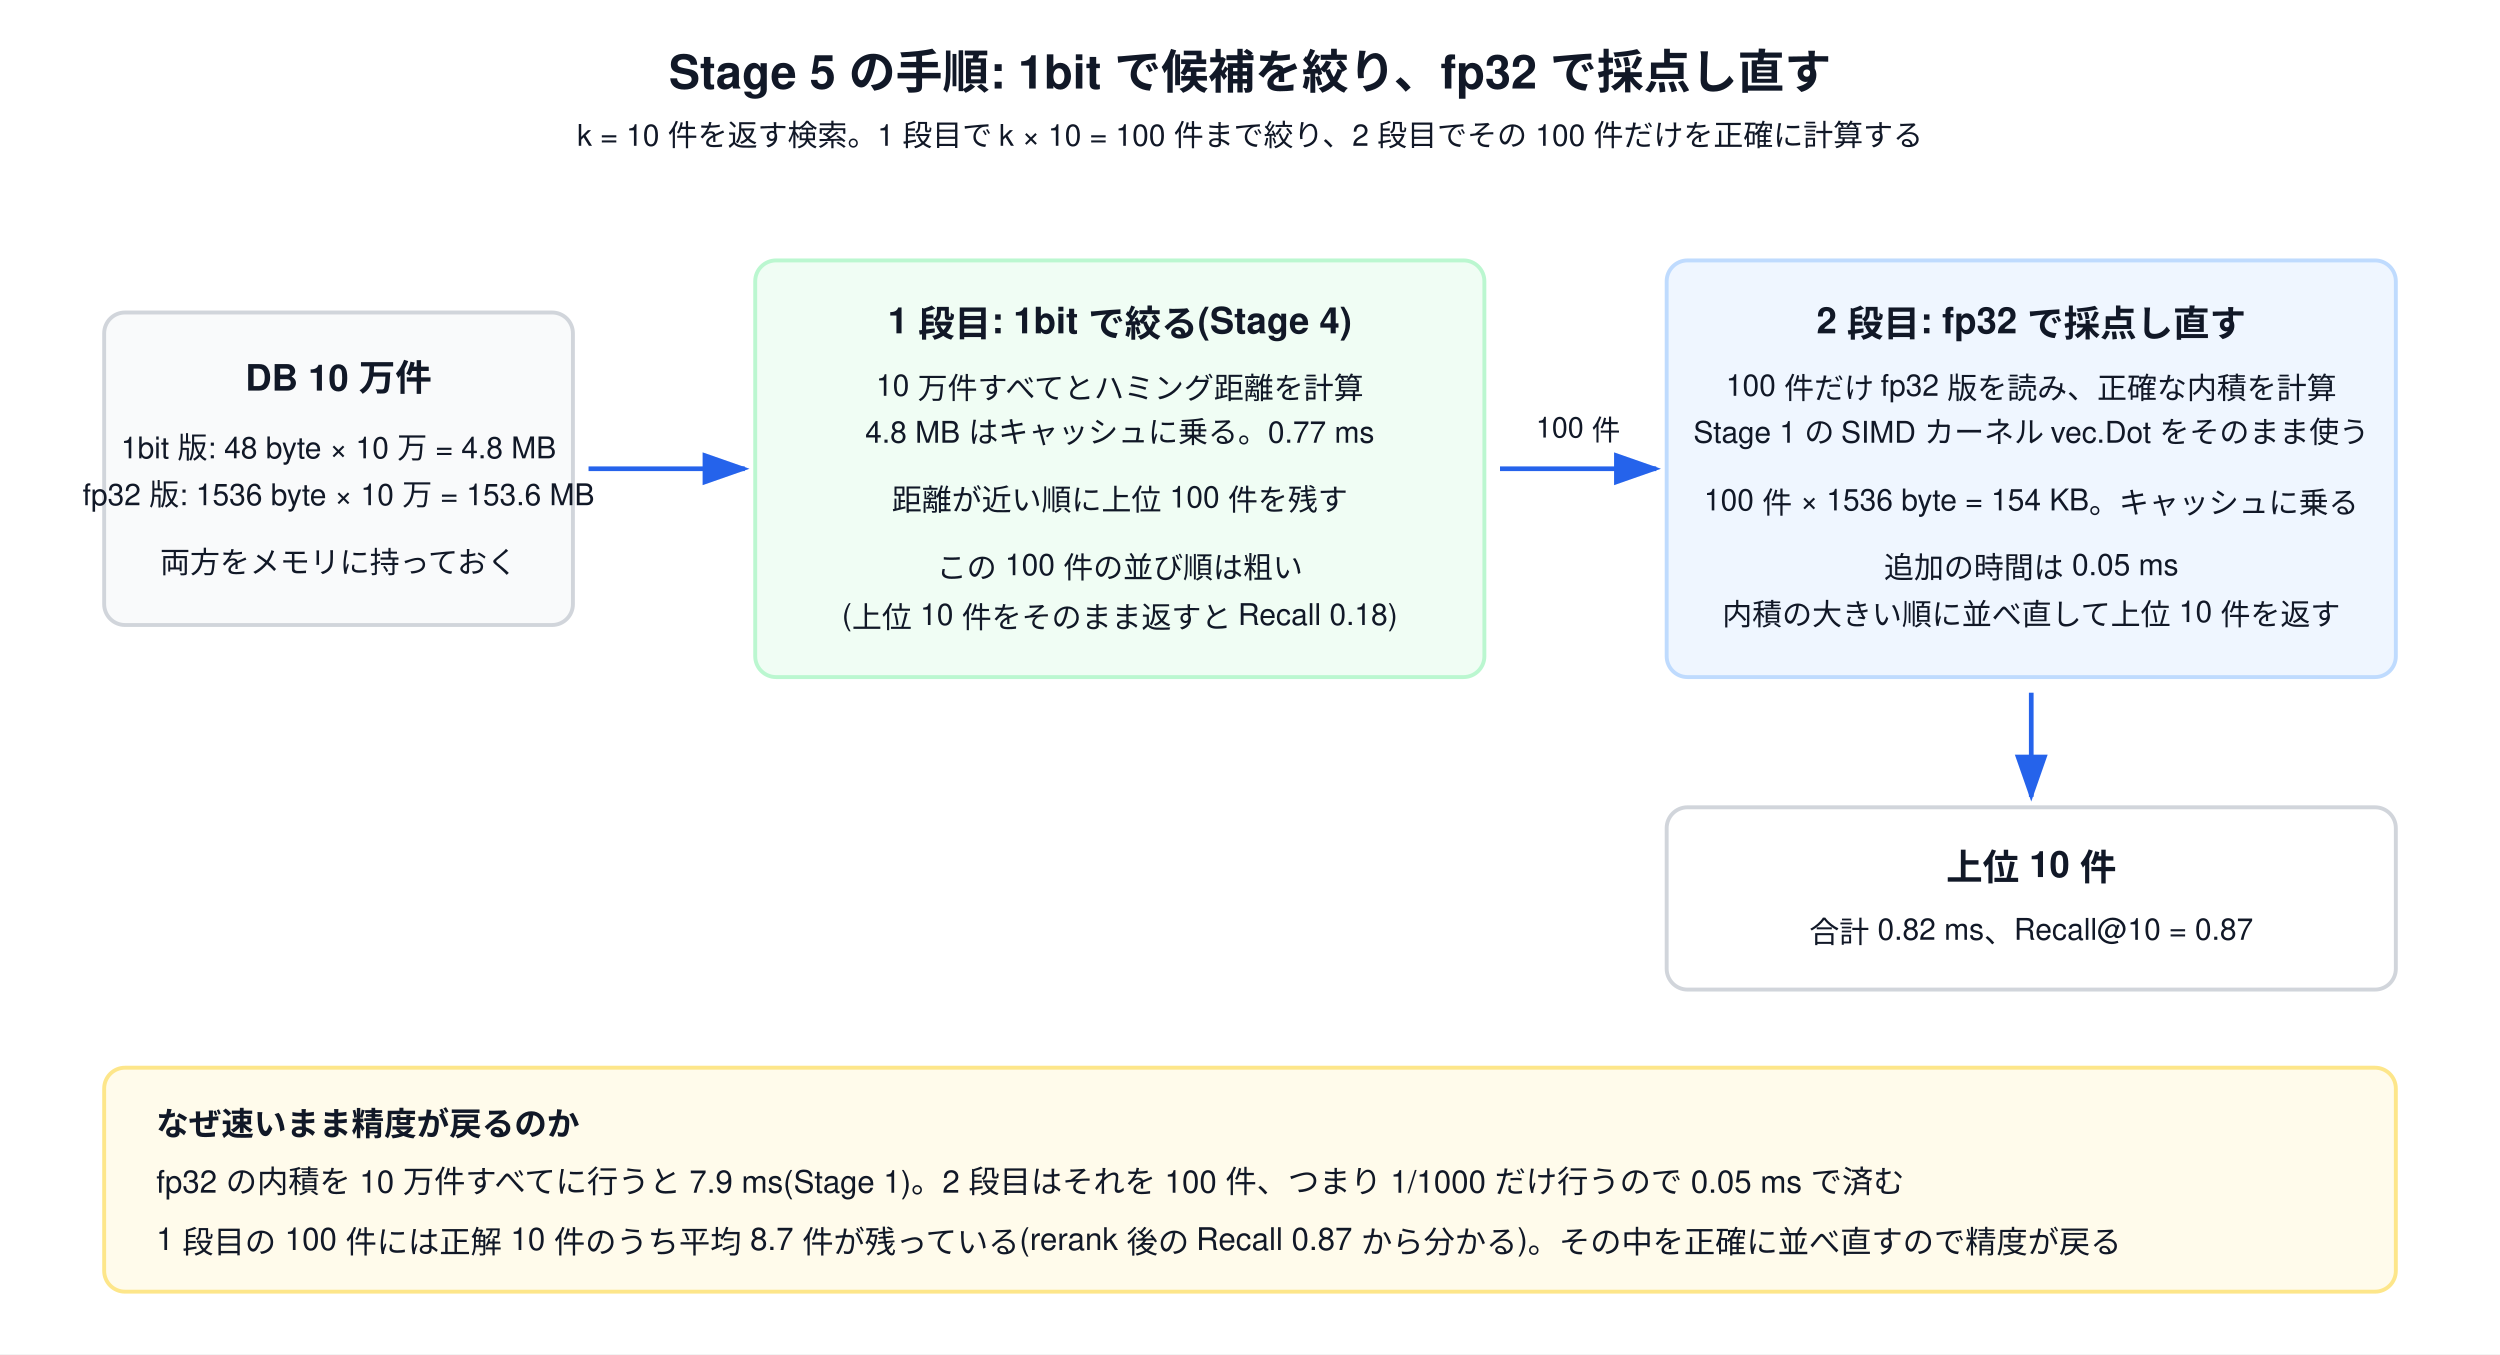
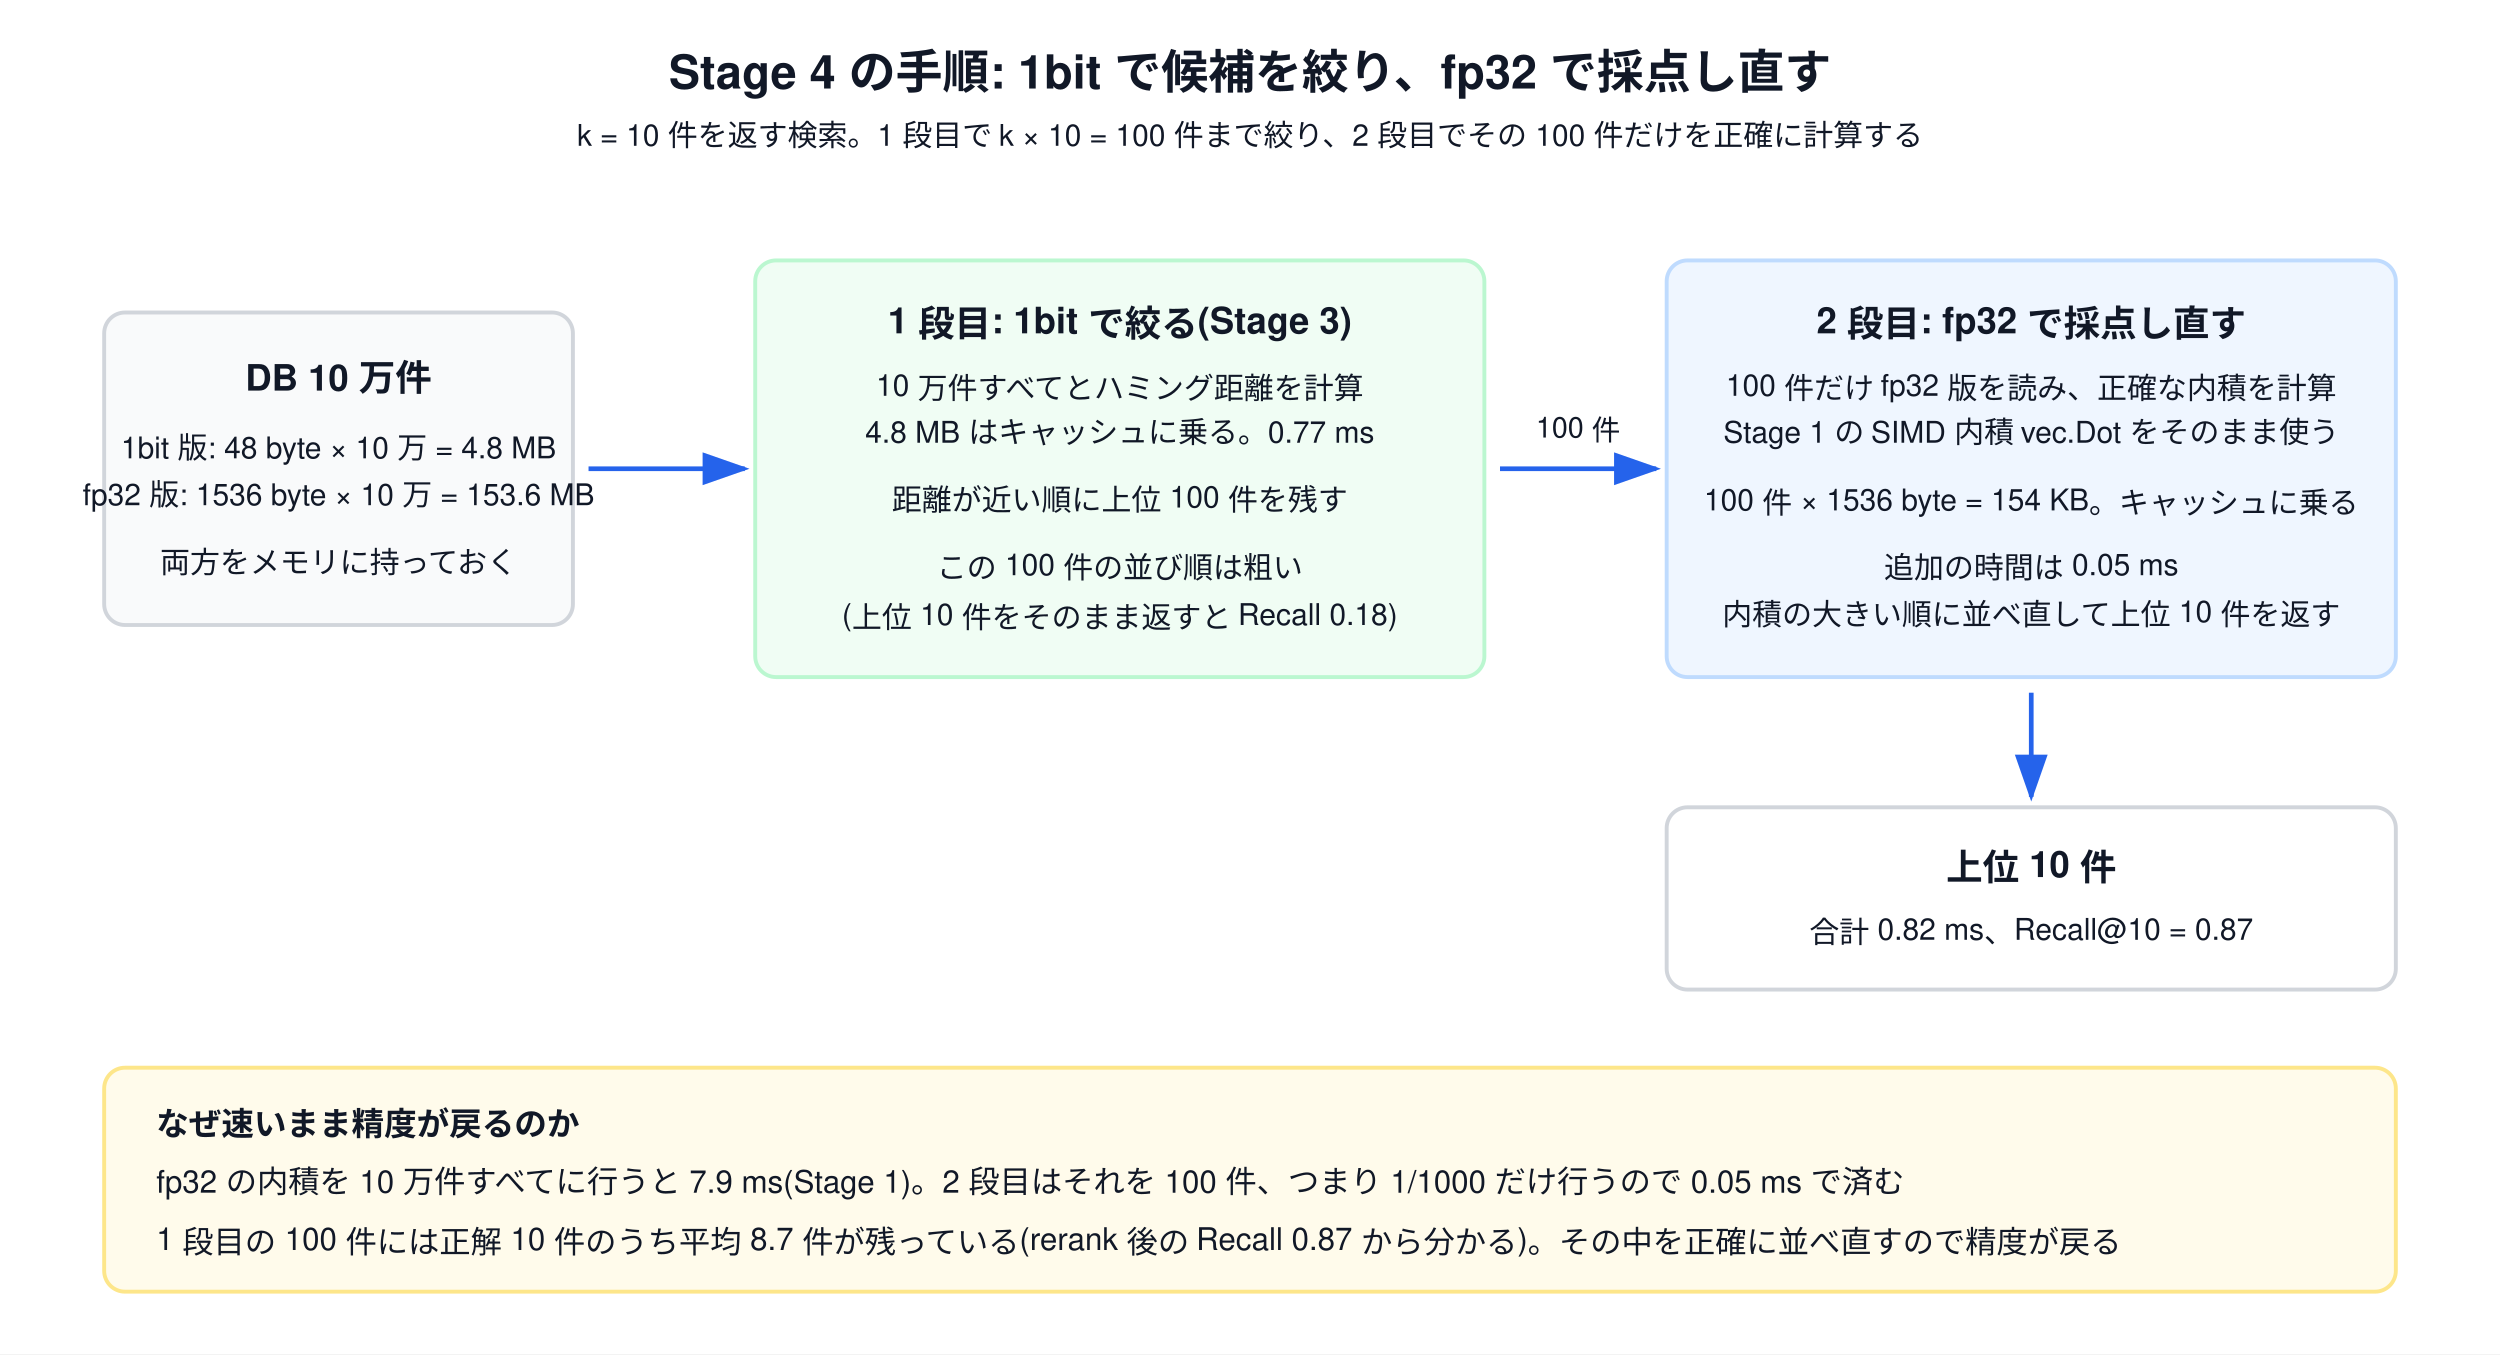
<svg xmlns="http://www.w3.org/2000/svg" viewBox="0 0 960 520">
  <defs>
    <marker id="ab" markerWidth="10" markerHeight="7" refX="9" refY="3.5" orient="auto">
      <polygon points="0 0, 10 3.5, 0 7" fill="#2563eb" />
    </marker>
  </defs>
  <style>text{font-family:'Helvetica Neue',Helvetica,Arial,'Hiragino Sans','Hiragino Kaku Gothic ProN',sans-serif;fill:#111827}</style>
  <rect width="960" height="520" fill="#ffffff" />
-   <text x="480" y="34" font-size="18" font-weight="600" text-anchor="middle">Stage 5 の手順: 1bit で候補を絞り、fp32 で採点し直す</text>
+   <text x="480" y="34" font-size="18" font-weight="600" text-anchor="middle">Stage 4 の手順: 1bit で候補を絞り、fp32 で採点し直す</text>
  <text x="480" y="56" font-size="11.5" fill="#6b7280" text-anchor="middle">k = 10 件を返す検索。1 段目で k × 10 = 100 件まで絞り、2 段目でその 100 件だけを正確に計算する</text>
  <rect x="40" y="120" width="180" height="120" rx="8" fill="#f9fafb" stroke="#d1d5db" stroke-width="1.5" />
  <text x="130" y="150" font-size="14" font-weight="600" text-anchor="middle">DB 10 万件</text>
  <text x="130" y="176" font-size="11.5" fill="#6b7280" text-anchor="middle">1bit 版: 48 byte × 10 万 = 4.8 MB</text>
  <text x="130" y="194" font-size="11.5" fill="#6b7280" text-anchor="middle">fp32 版: 1536 byte × 10 万 = 153.6 MB</text>
  <text x="130" y="220" font-size="11.5" fill="#6b7280" text-anchor="middle">両方をメモリに持っておく</text>
  <line x1="226" y1="180" x2="286" y2="180" stroke="#2563eb" stroke-width="1.8" marker-end="url(#ab)" />
  <rect x="290" y="100" width="280" height="160" rx="8" fill="#f0fdf4" stroke="#bbf7d0" stroke-width="1.5" />
-   <text x="430" y="128" font-size="14" font-weight="600" text-anchor="middle">1 段目: 1bit で絞る(Stage 4)</text>
+   <text x="430" y="128" font-size="14" font-weight="600" text-anchor="middle">1 段目: 1bit で絞る(Stage 3)</text>
  <text x="430" y="152" font-size="11.5" fill="#374151" text-anchor="middle">10 万件すべてとハミング距離を計算</text>
  <text x="430" y="170" font-size="11.5" fill="#374151" text-anchor="middle">4.8 MB はキャッシュに乗る。0.77 ms</text>
  <text x="430" y="196" font-size="11.5" fill="#374151" text-anchor="middle">距離が近い順に上位 100 件を残す</text>
  <text x="430" y="222" font-size="11.5" fill="#dc2626" text-anchor="middle">この 100 件の並び順は粗い</text>
  <text x="430" y="240" font-size="11.5" fill="#dc2626" text-anchor="middle">(上位 10 件をそのまま返すと Recall 0.18)</text>
  <line x1="576" y1="180" x2="636" y2="180" stroke="#2563eb" stroke-width="1.8" marker-end="url(#ab)" />
  <text x="606" y="168" font-size="11" fill="#2563eb" text-anchor="middle">100 件</text>
  <rect x="640" y="100" width="280" height="160" rx="8" fill="#eff6ff" stroke="#bfdbfe" stroke-width="1.5" />
  <text x="780" y="128" font-size="14" font-weight="600" text-anchor="middle">2 段目: fp32 で採点し直す</text>
  <text x="780" y="152" font-size="11.5" fill="#374151" text-anchor="middle">100 件だけ fp32 版を読み、正確な内積を計算</text>
-   <text x="780" y="170" font-size="11.5" fill="#374151" text-anchor="middle">Stage 1 の SIMD カーネル vec.Dot をそのまま使う</text>
+   <text x="780" y="170" font-size="11.5" fill="#374151" text-anchor="middle">Stage 1 の SIMD 内積 vec.Dot をそのまま使う</text>
  <text x="780" y="196" font-size="11.5" fill="#374151" text-anchor="middle">100 件 × 1536 byte = 154 KB。キャッシュに乗る</text>
  <text x="780" y="222" font-size="11.5" fill="#16a34a" text-anchor="middle">追加の時間は 0.05 ms</text>
  <text x="780" y="240" font-size="11.5" fill="#16a34a" text-anchor="middle">内積の大きい順に並べ直して上位 10 件を返す</text>
  <line x1="780" y1="266" x2="780" y2="306" stroke="#2563eb" stroke-width="1.8" marker-end="url(#ab)" />
  <rect x="640" y="310" width="280" height="70" rx="8" fill="#ffffff" stroke="#d1d5db" stroke-width="1.5" />
  <text x="780" y="338" font-size="14" font-weight="600" text-anchor="middle">上位 10 件</text>
  <text x="780" y="362" font-size="11.5" fill="#374151" text-anchor="middle">合計 0.82 ms、Recall@10 = 0.87</text>
  <rect x="40" y="410" width="880" height="86" rx="8" fill="#fffbeb" stroke="#fde68a" stroke-width="1.5" />
  <text x="60" y="436" font-size="12.5" font-weight="600">なぜ速いまま精度が戻るのか</text>
  <text x="60" y="458" font-size="12">fp32 の内積を 10 万件すべてに行うと 7.9 ms(Stage 1)。2 段目はそれを 100 件、つまり 1/1000 だけ行うので 0.05 ms で済む</text>
  <text x="60" y="480" font-size="12">1 段目の 100 件には正解 10 件のうち平均 8.7 件が残っている(rerank 後の Recall 0.87 から分かる)。その中を正確に並べ直すので精度が戻る</text>
</svg>
